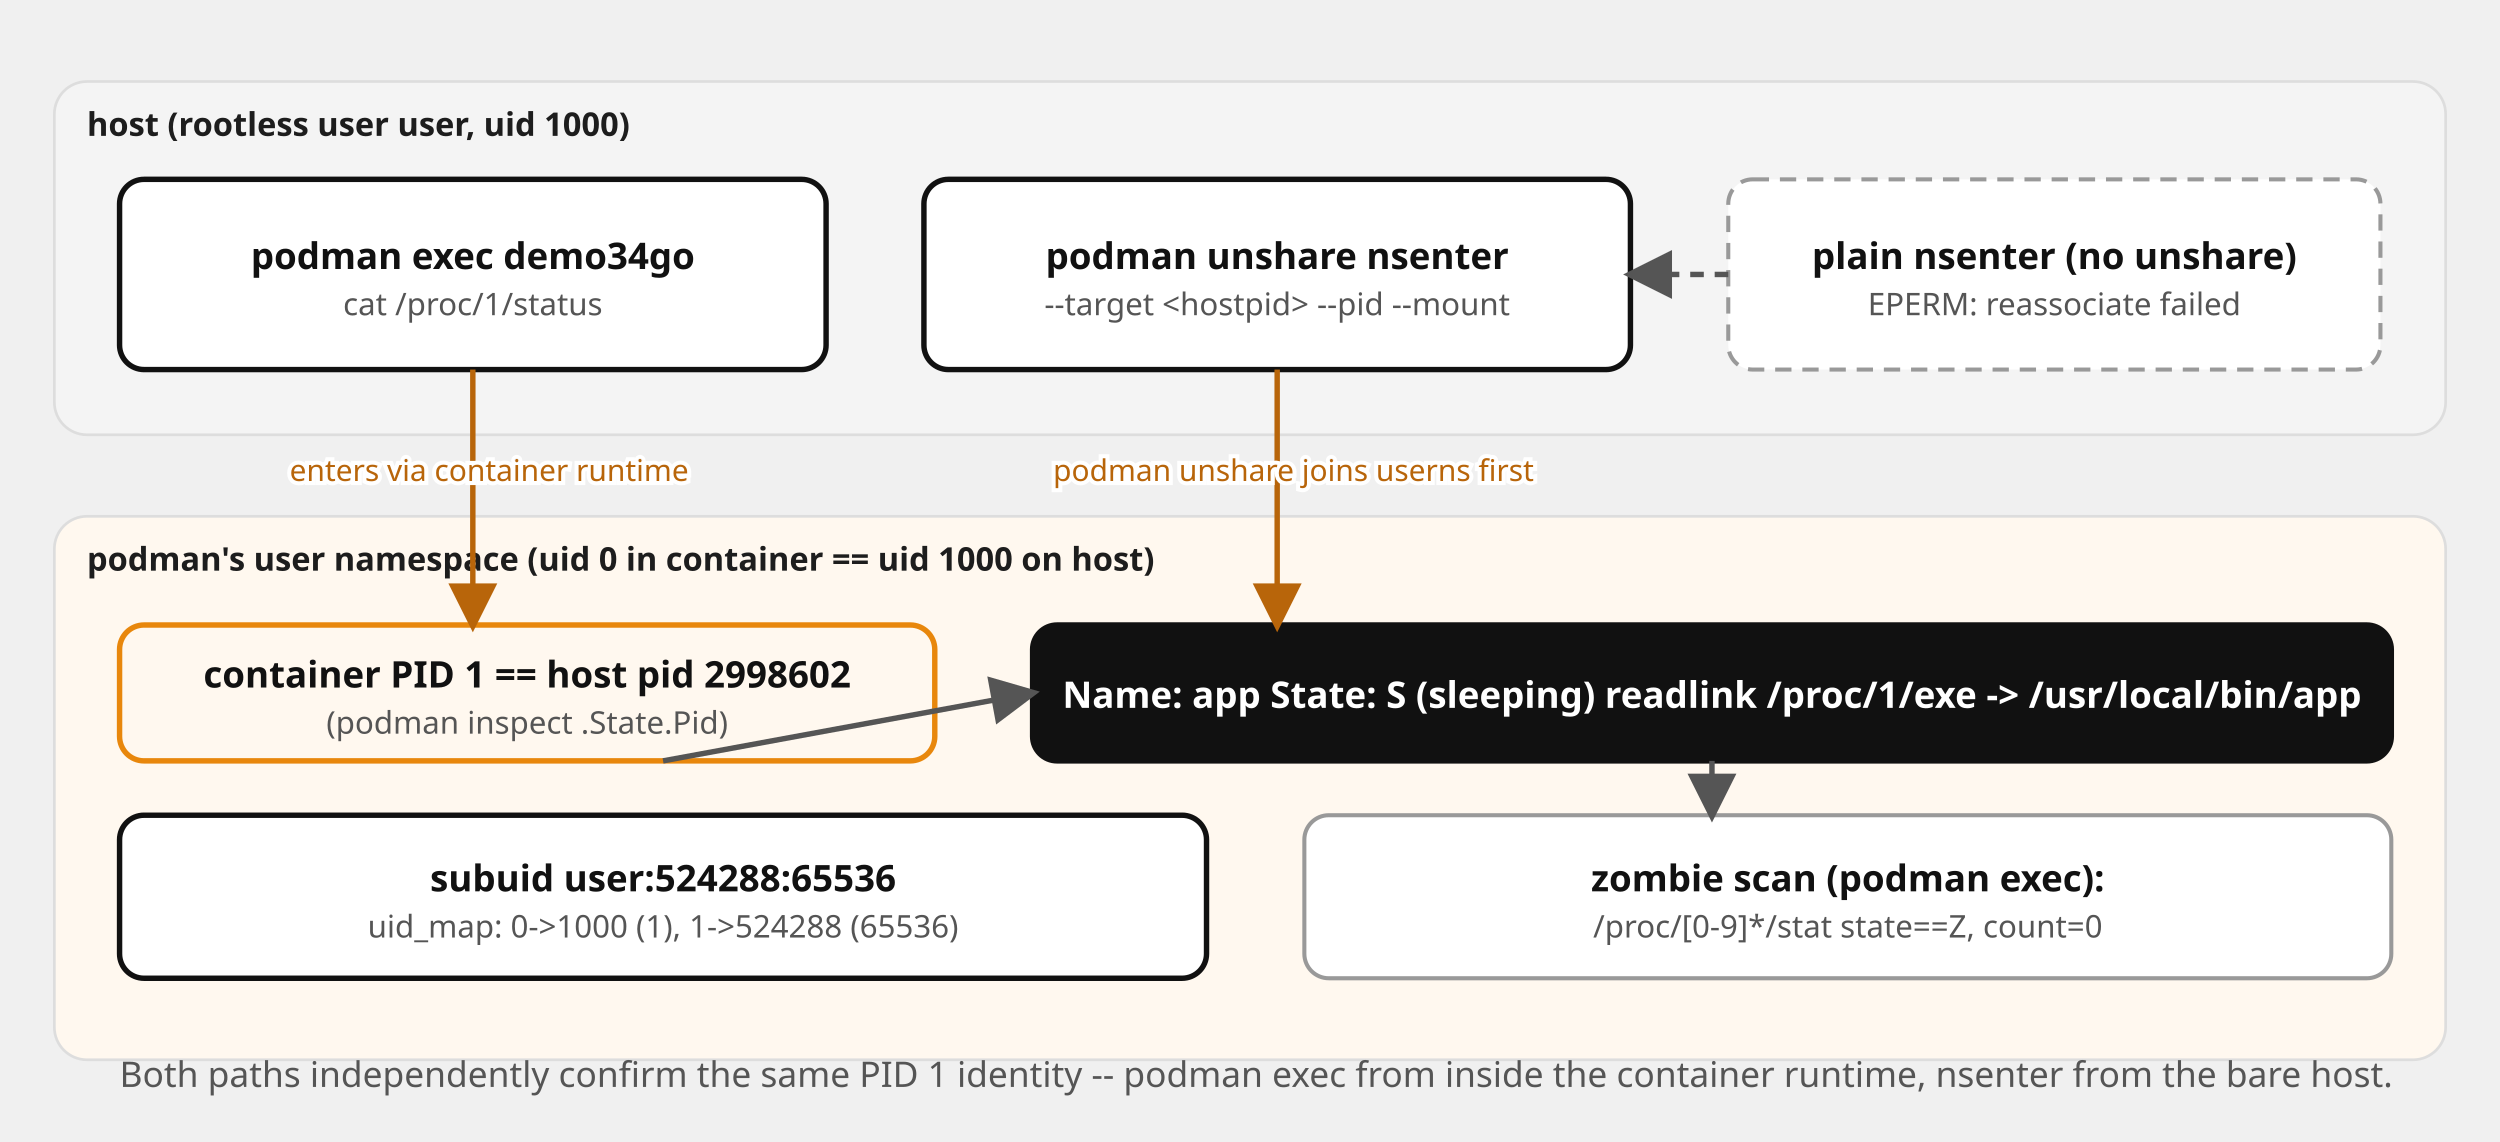
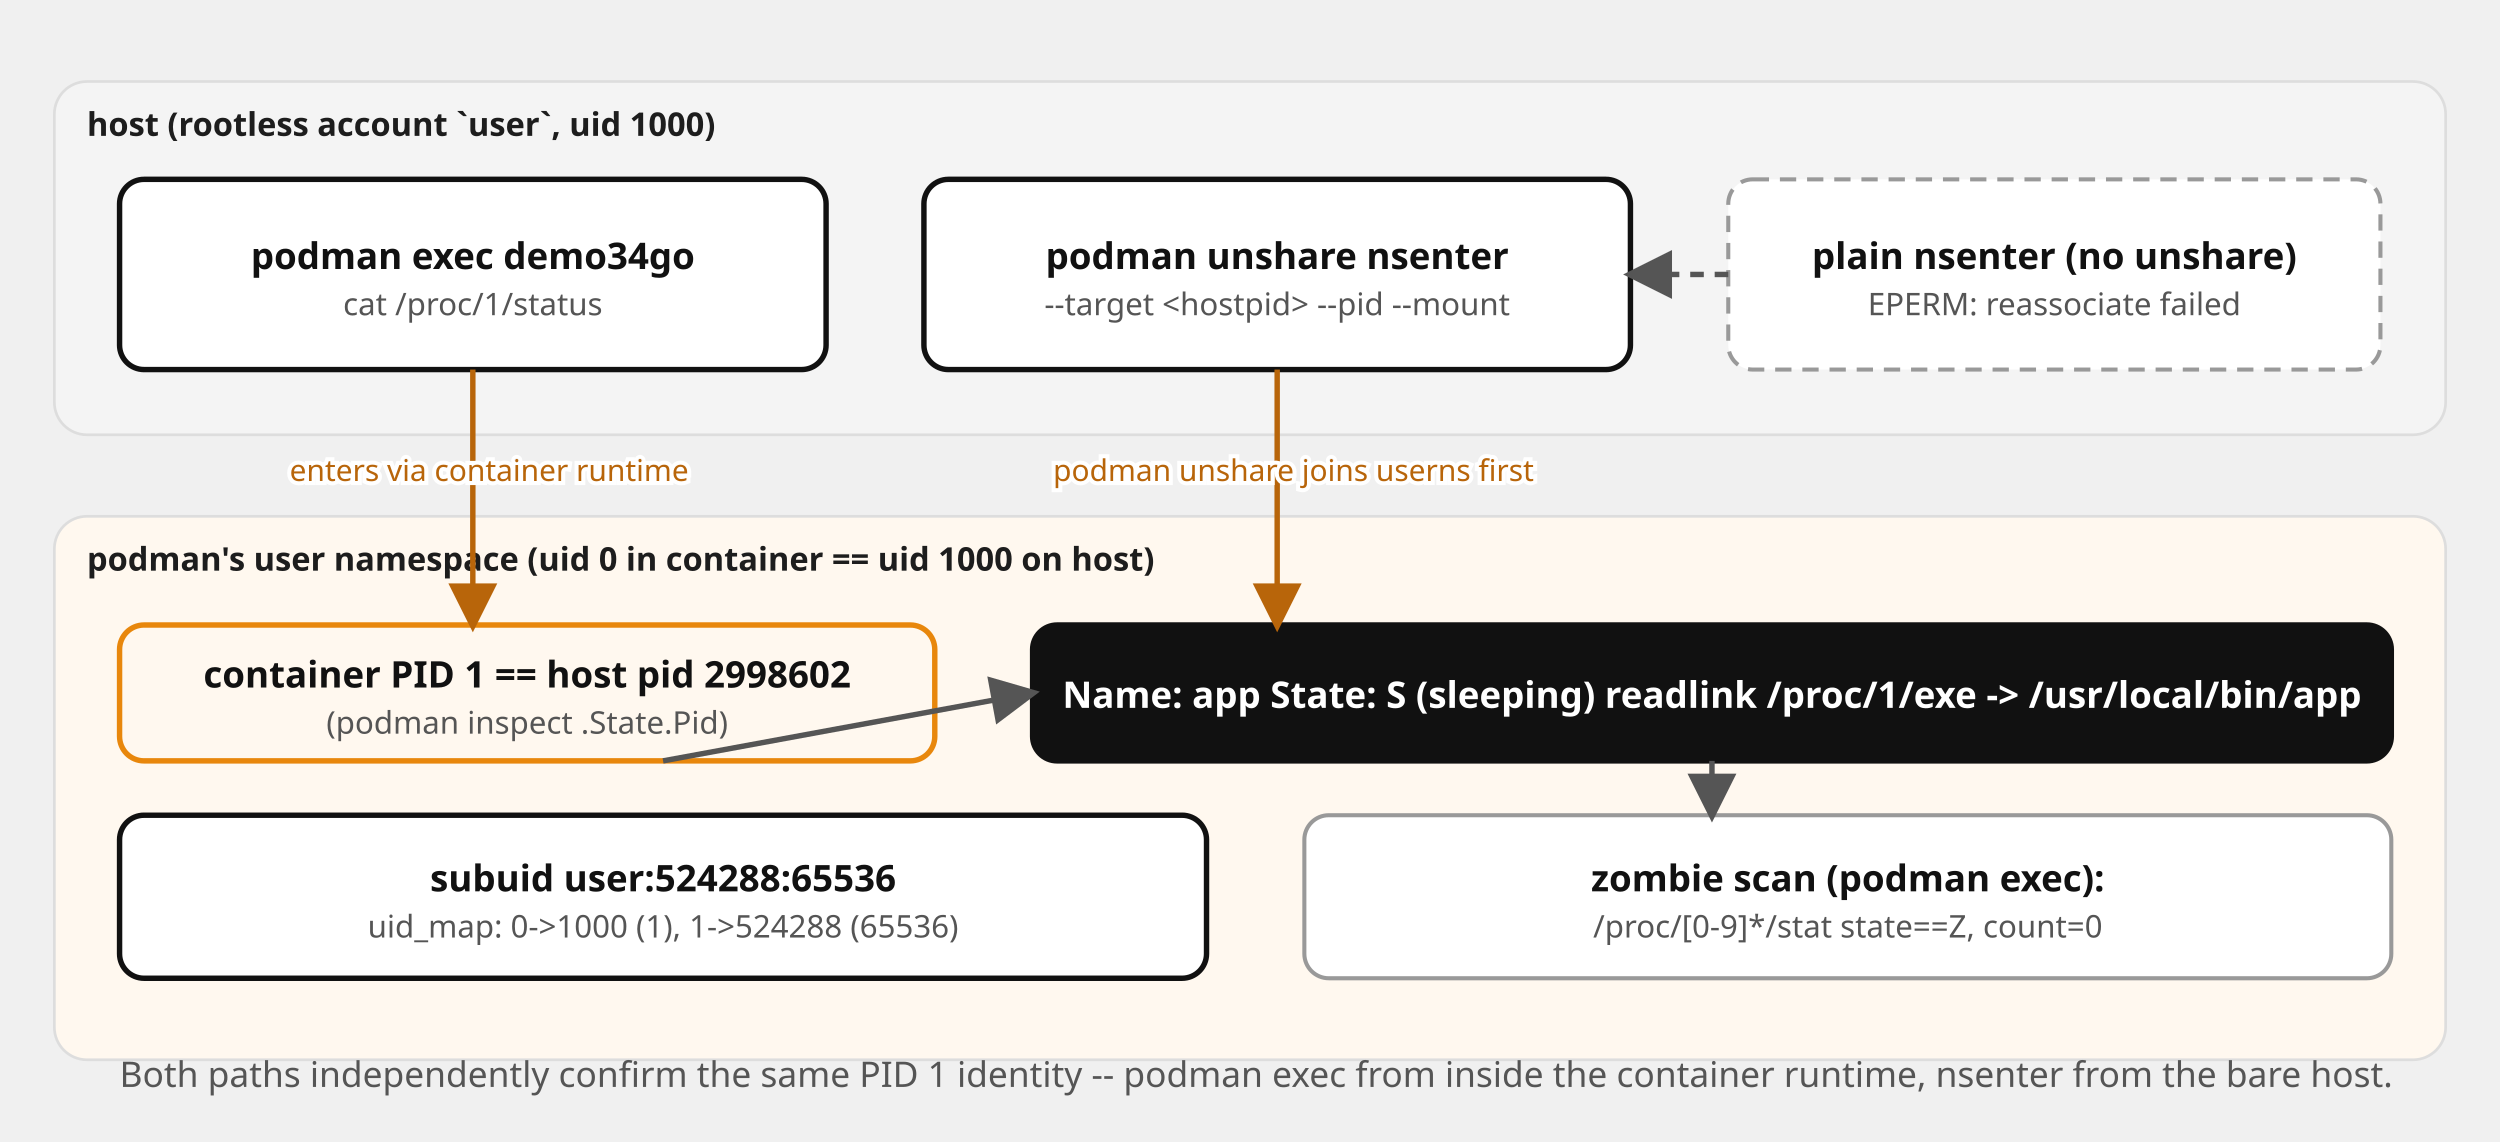
<svg xmlns="http://www.w3.org/2000/svg" viewBox="0 0 920 420" font-family="'Red Hat Text', system-ui, sans-serif" role="img">
  <defs>
    <marker id="a" viewBox="0 0 10 10" refX="8.5" refY="5" markerWidth="9" markerHeight="9" orient="auto-start-reverse">
      <path d="M0,0 L10,5 L0,10 z" fill="#555" />
    </marker>
    <marker id="am" viewBox="0 0 10 10" refX="8.5" refY="5" markerWidth="9" markerHeight="9" orient="auto-start-reverse">
      <path d="M0,0 L10,5 L0,10 z" fill="#b8650a" />
    </marker>
  </defs>
  <rect x="20" y="30" width="880" height="130" rx="12" fill="#f4f4f4" stroke="#ddd" />
-   <text x="32" y="50" font-size="12" font-weight="700" fill="#1d1d1d">host (rootless user user, uid 1000)</text>
+   <text x="32" y="50" font-size="12" font-weight="700" fill="#1d1d1d">host (rootless account `user`, uid 1000)</text>
  <rect x="20" y="190" width="880" height="200" rx="12" fill="#fff8ef" stroke="#ddd" />
  <text x="32" y="210" font-size="12" font-weight="700" fill="#1d1d1d">podman's user namespace (uid 0 in container == uid 1000 on host)</text>
  <rect x="44" y="66" width="260" height="70" rx="9" fill="#ffffff" stroke="#111111" stroke-width="2" />
  <text x="174.0" y="99.0" font-size="13.5" font-weight="700" fill="#111111" text-anchor="middle">podman exec demo34go</text>
  <text x="174.0" y="116.0" font-size="11.5" fill="#555555" text-anchor="middle">cat /proc/1/status</text>
  <rect x="340" y="66" width="260" height="70" rx="9" fill="#ffffff" stroke="#111111" stroke-width="2" />
  <text x="470.0" y="99.0" font-size="13.5" font-weight="700" fill="#111111" text-anchor="middle">podman unshare nsenter</text>
  <text x="470.0" y="116.0" font-size="11.5" fill="#555555" text-anchor="middle">--target &lt;hostpid&gt; --pid --mount</text>
  <rect x="636" y="66" width="240" height="70" rx="9" fill="#ffffff" stroke="#999999" stroke-width="1.5" stroke-dasharray="6 4" />
  <text x="756.0" y="99.0" font-size="13.5" font-weight="700" fill="#111111" text-anchor="middle">plain nsenter (no unshare)</text>
  <text x="756.0" y="116.0" font-size="11.5" fill="#555555" text-anchor="middle">EPERM: reassociate failed</text>
  <rect x="44" y="230" width="300" height="50" rx="9" fill="#fff8ef" stroke="#e8870c" stroke-width="2" />
  <text x="194.0" y="253.0" font-size="13.5" font-weight="700" fill="#111111" text-anchor="middle">container PID 1 == host pid 2998602</text>
  <text x="194.0" y="270.0" font-size="11.5" fill="#555555" text-anchor="middle">(podman inspect .State.Pid)</text>
  <rect x="380" y="230" width="500" height="50" rx="9" fill="#111111" stroke="#111111" stroke-width="2" />
  <text x="630.0" y="260.5" font-size="13.5" font-weight="700" fill="#ffffff" text-anchor="middle">Name: app   State: S (sleeping)   readlink /proc/1/exe -&gt; /usr/local/bin/app</text>
  <rect x="44" y="300" width="400" height="60" rx="9" fill="#ffffff" stroke="#111111" stroke-width="2" />
  <text x="244.0" y="328.0" font-size="13.5" font-weight="700" fill="#111111" text-anchor="middle">subuid user:524288:65536</text>
  <text x="244.0" y="345.0" font-size="11.5" fill="#555555" text-anchor="middle">uid_map: 0-&gt;1000 (1), 1-&gt;524288 (65536)</text>
  <rect x="480" y="300" width="400" height="60" rx="9" fill="#ffffff" stroke="#999999" stroke-width="1.5" />
  <text x="680.0" y="328.0" font-size="13.5" font-weight="700" fill="#111111" text-anchor="middle">zombie scan (podman exec):</text>
  <text x="680.0" y="345.0" font-size="11.5" fill="#555555" text-anchor="middle">/proc/[0-9]*/stat state==Z, count=0</text>
  <path d="M174,136 L174,230" fill="none" stroke="#b8650a" stroke-width="2" marker-end="url(#am)" />
  <text x="180.0" y="177.0" font-size="11" fill="#ffffff" stroke="#ffffff" stroke-width="3" paint-order="stroke" text-anchor="middle">enters via container runtime</text>
  <text x="180.0" y="177.0" font-size="11" fill="#b8650a" text-anchor="middle">enters via container runtime</text>
  <path d="M470,136 L470,230" fill="none" stroke="#b8650a" stroke-width="2" marker-end="url(#am)" />
  <text x="476.0" y="177.0" font-size="11" fill="#ffffff" stroke="#ffffff" stroke-width="3" paint-order="stroke" text-anchor="middle">podman unshare joins userns first</text>
  <text x="476.0" y="177.0" font-size="11" fill="#b8650a" text-anchor="middle">podman unshare joins userns first</text>
  <path d="M636,101 L600,101" fill="none" stroke="#555" stroke-width="2" stroke-dasharray="5 4" marker-end="url(#a)" />
  <path d="M244,280 L380,255" fill="none" stroke="#555" stroke-width="2" marker-end="url(#a)" />
  <path d="M630,280 L630,300" fill="none" stroke="#555" stroke-width="2" stroke-dasharray="5 4" marker-end="url(#a)" />
  <text x="44" y="400" font-size="13" fill="#555555" text-anchor="start">Both paths independently confirm the same PID 1 identity -- podman exec from inside the container runtime, nsenter from the bare host.</text>
</svg>
